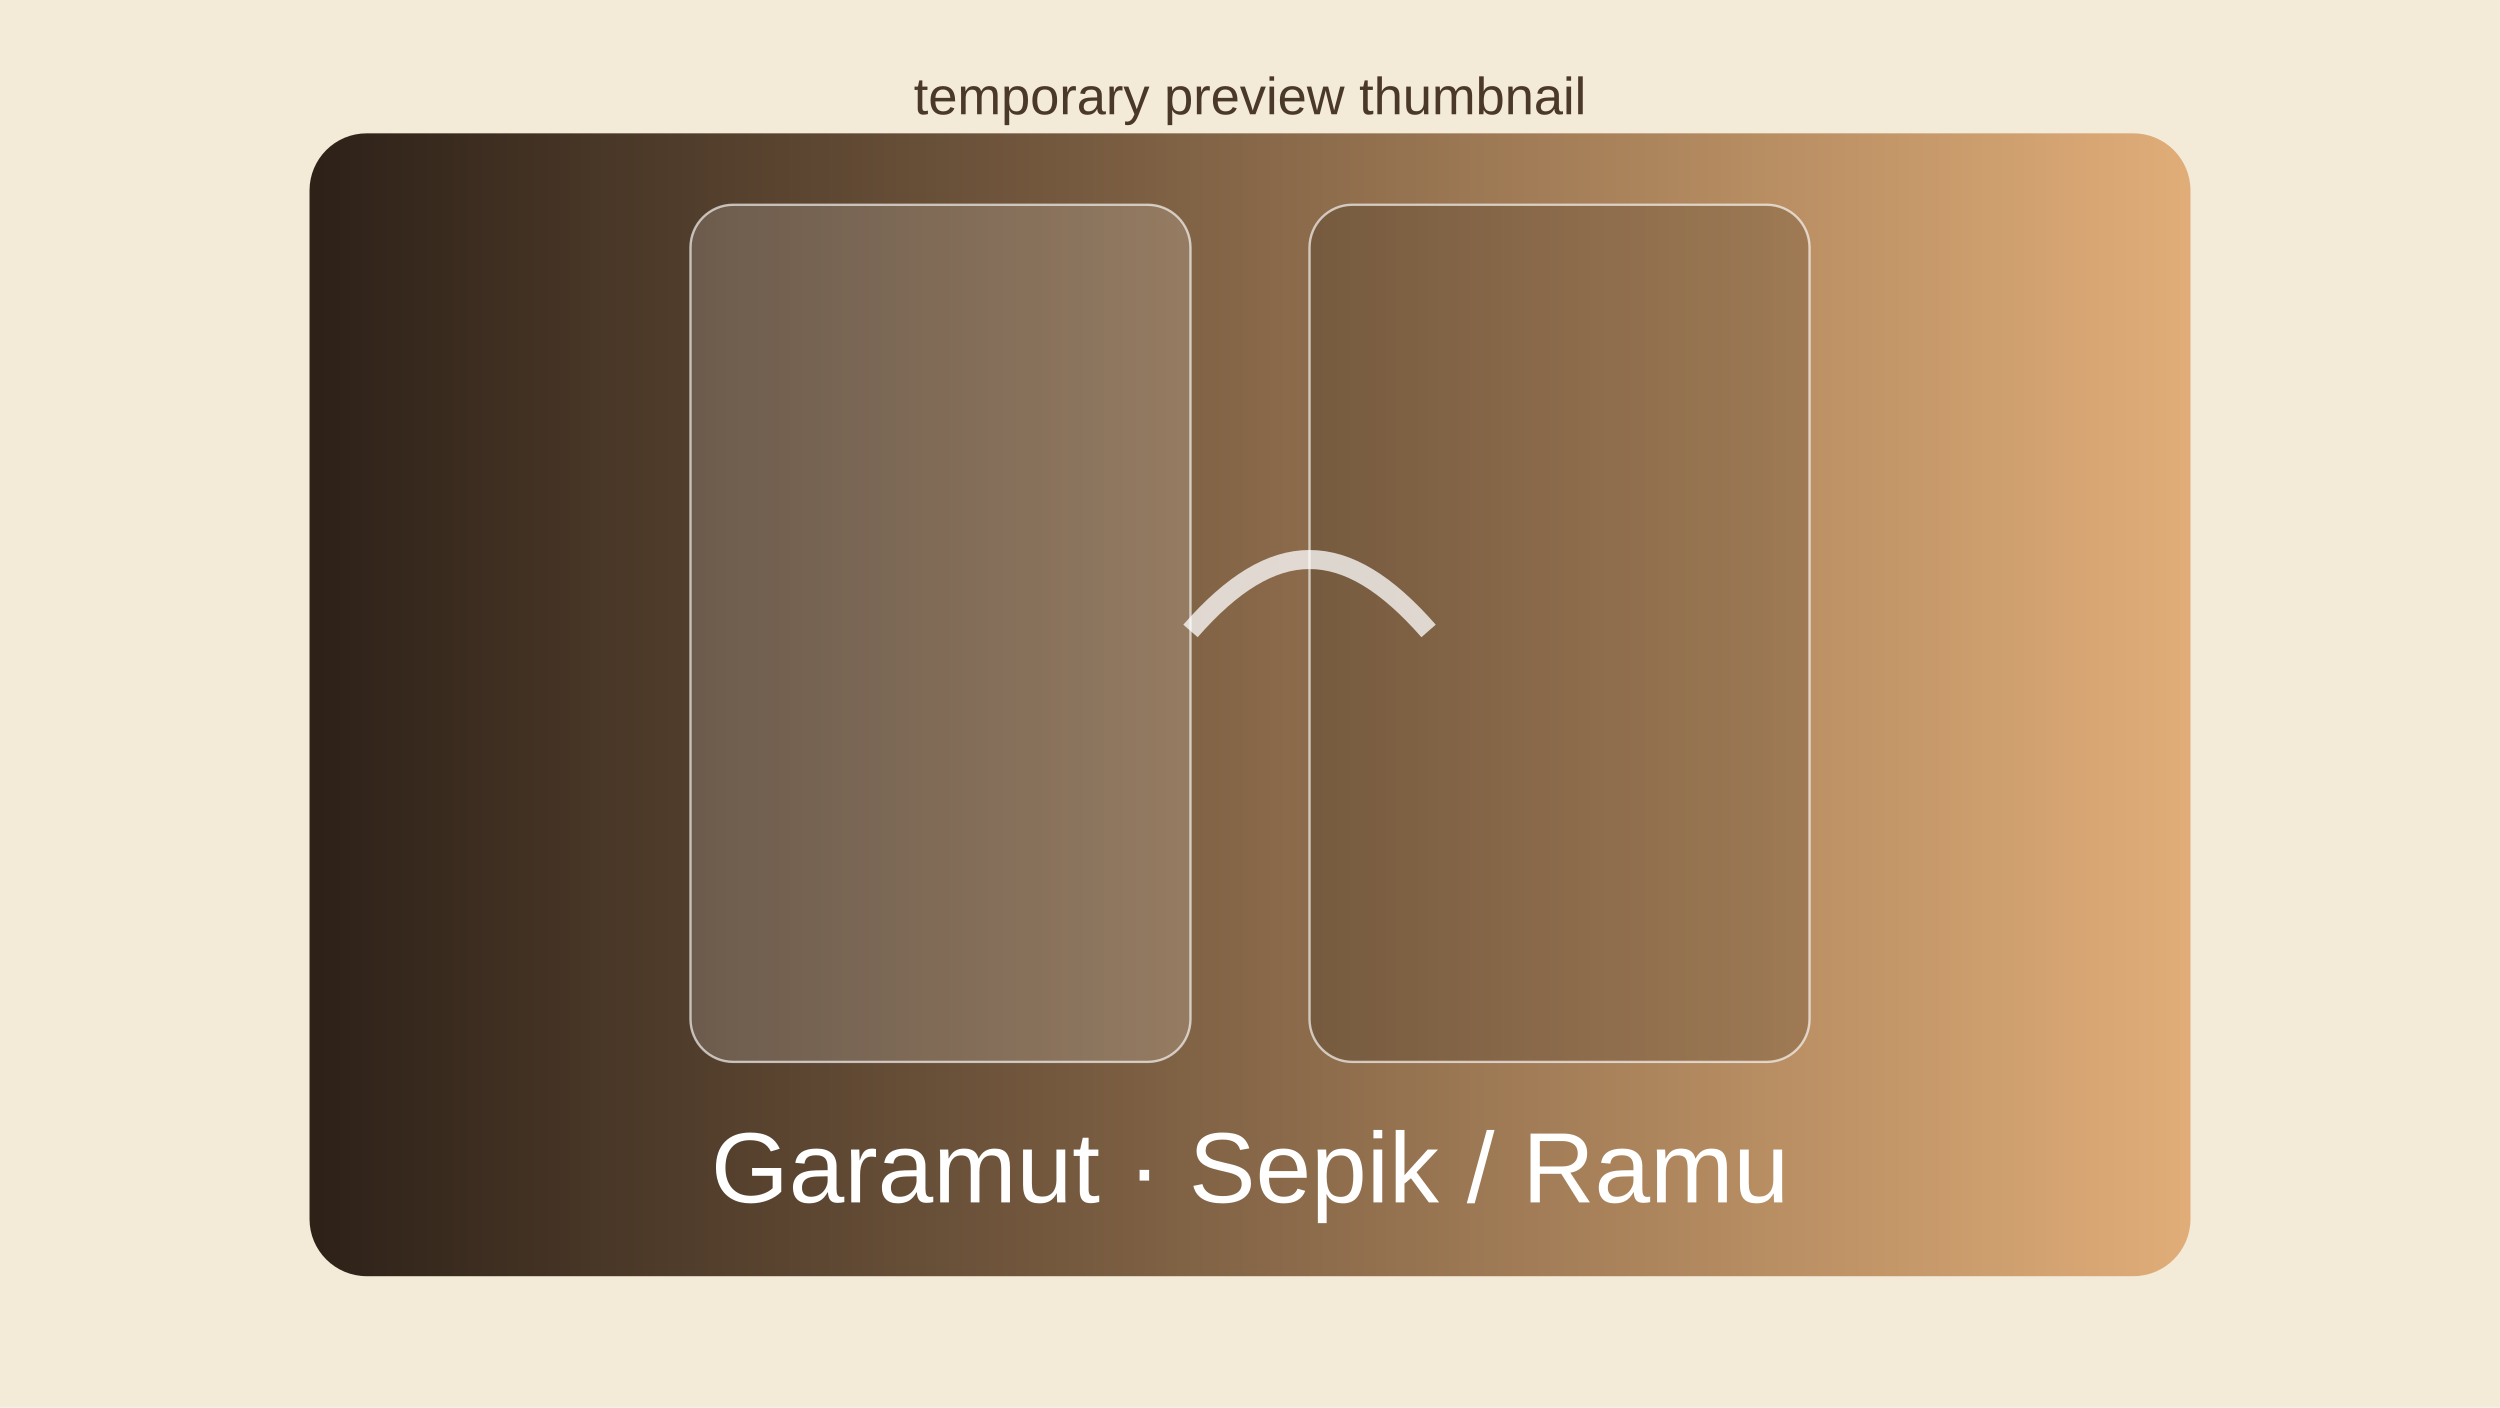
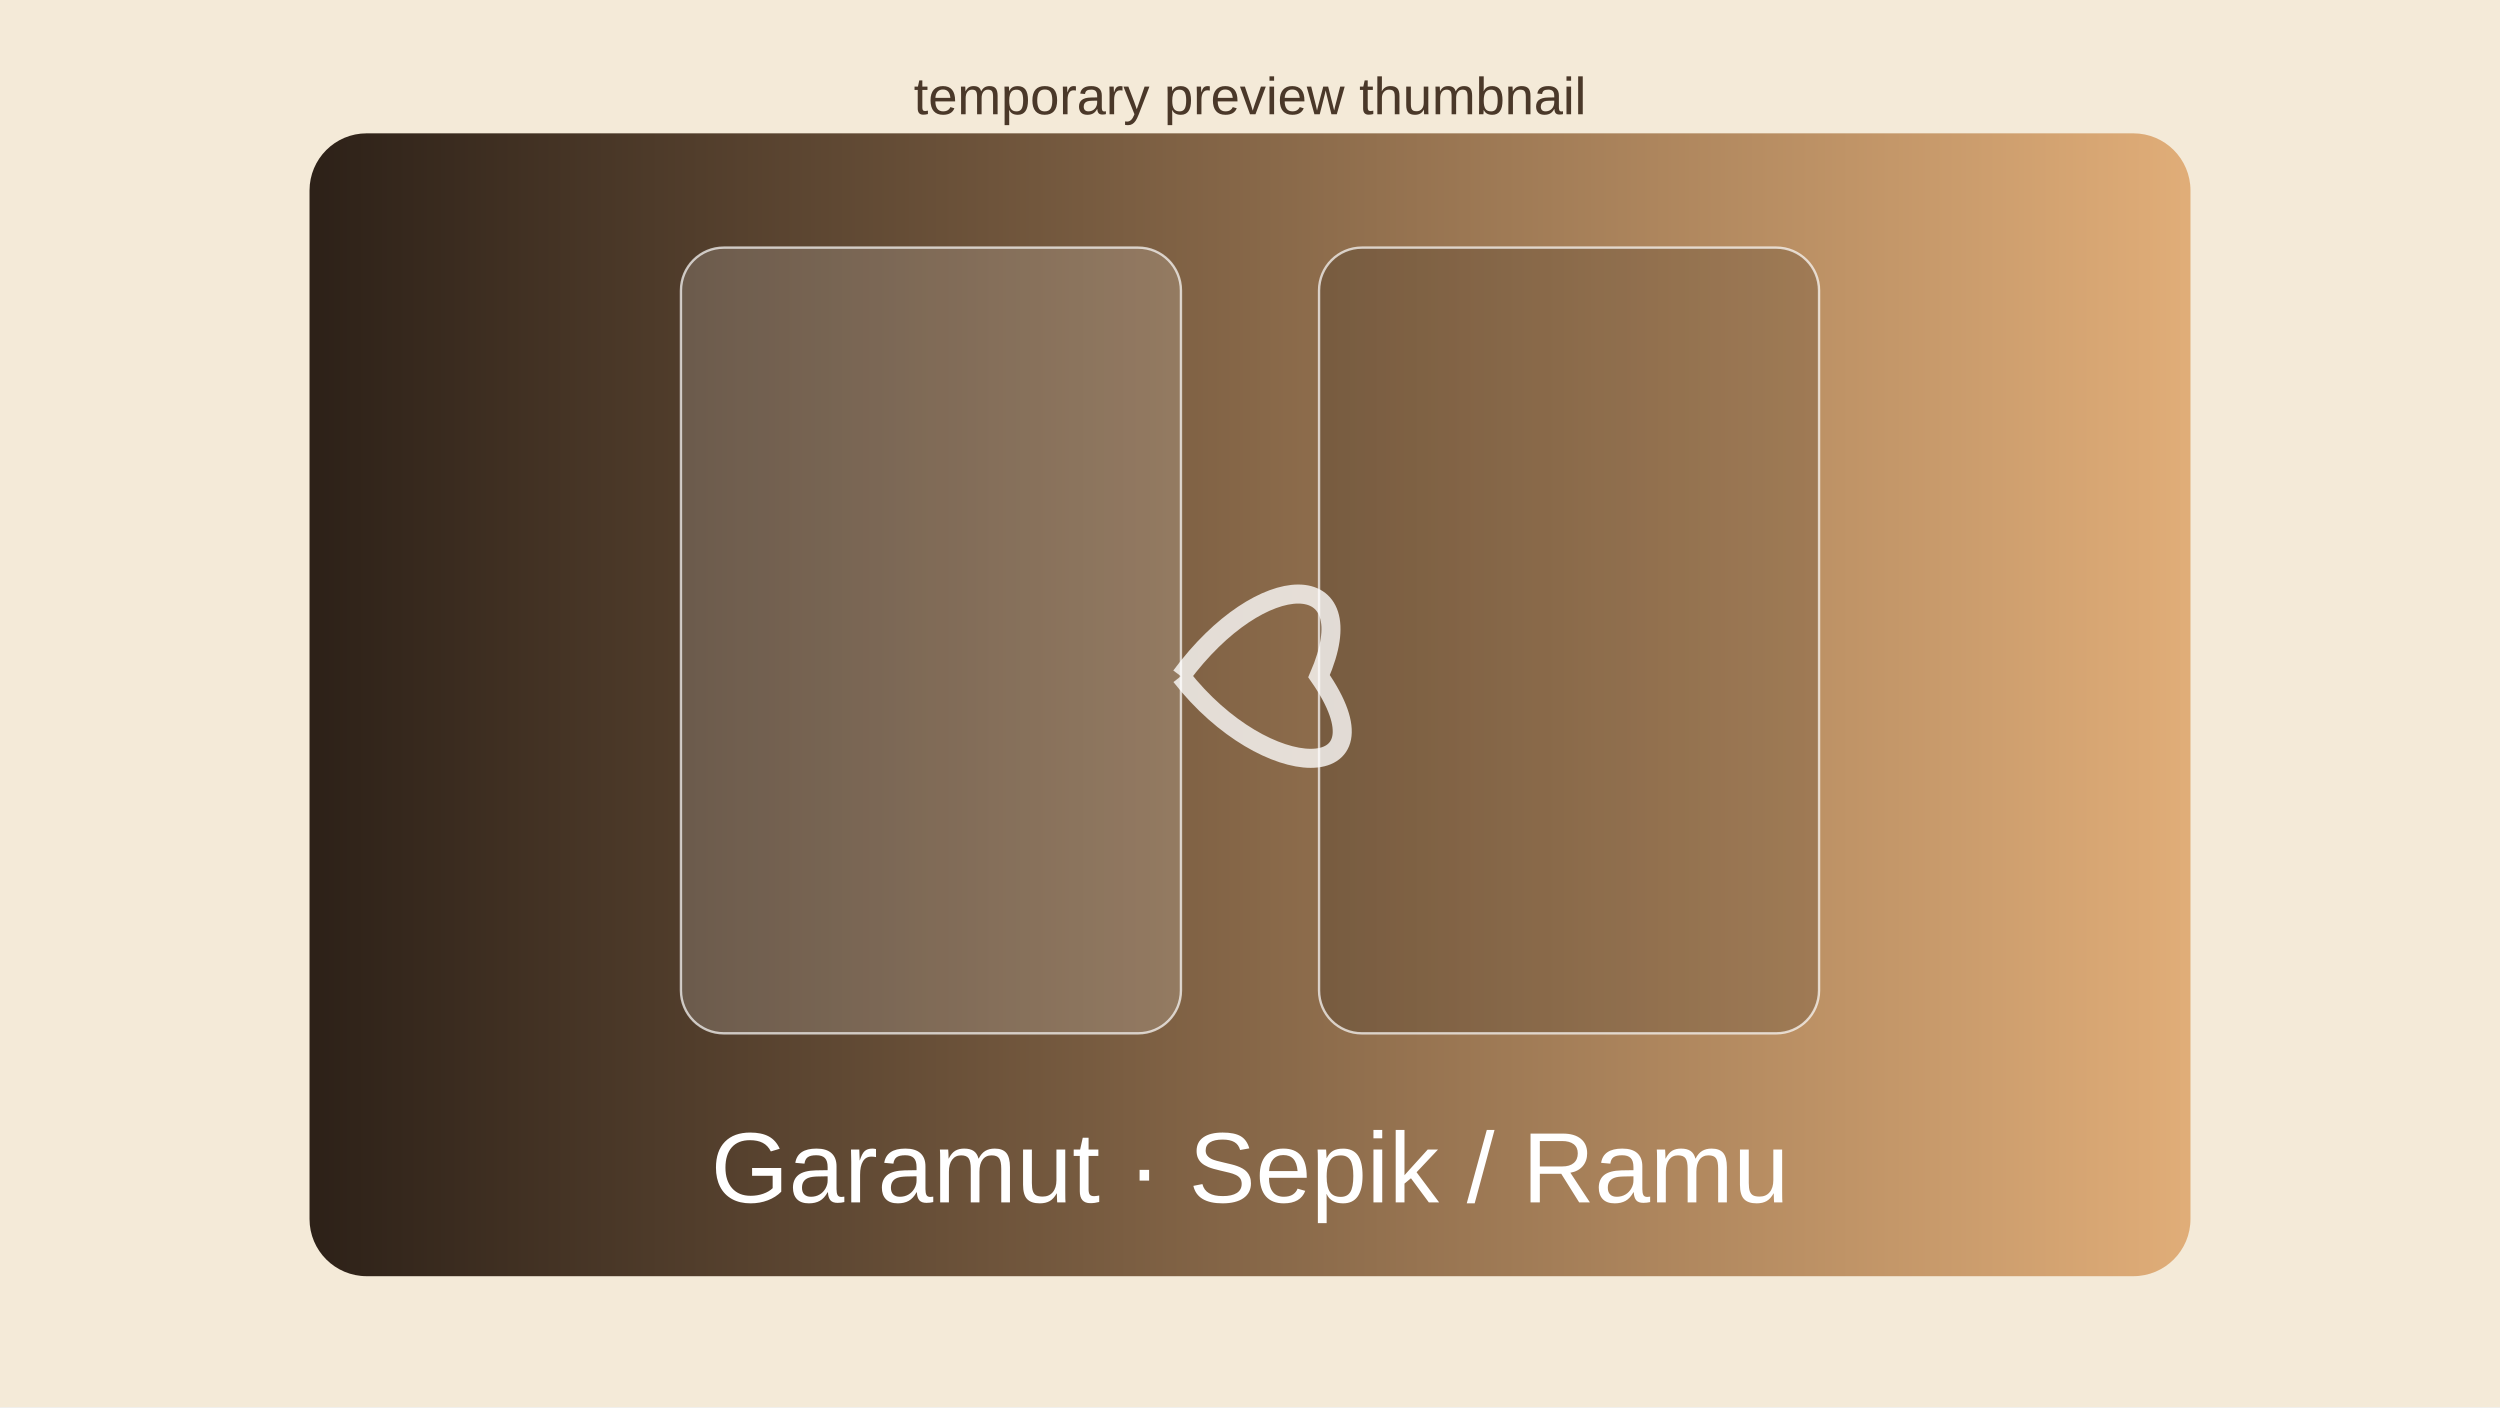
<svg xmlns="http://www.w3.org/2000/svg" viewBox="0 0 1050 591">
  <defs>
    <linearGradient id="g" x1="0" x2="1">
      <stop stop-color="#2d2118" />
      <stop offset="1" stop-color="#e0ad78" />
    </linearGradient>
  </defs>
  <rect width="1050" height="591" fill="#f4ead8" />
  <rect x="130" y="56" width="790" height="480" rx="24" fill="url(#g)" />
-   <rect x="290" y="86" width="210" height="360" rx="18" fill="rgba(255,255,255,.16)" stroke="rgba(255,255,255,.65)" />
-   <rect x="550" y="86" width="210" height="360" rx="18" fill="rgba(0,0,0,.16)" stroke="rgba(255,255,255,.65)" />
-   <path d="M500 265 C535 225 565 225 600 265" fill="none" stroke="rgba(255,255,255,.75)" stroke-width="8" />
+   <rect x="286" y="104" width="210" height="330" rx="18" fill="rgba(255,255,255,.16)" stroke="rgba(255,255,255,.7)" />
+   <rect x="554" y="104" width="210" height="330" rx="18" fill="rgba(0,0,0,.16)" stroke="rgba(255,255,255,.7)" />
+   <path d="M496 284 C530 238 574 238 554 284 C586 330 532 330 496 284" fill="none" stroke="rgba(255,255,255,.78)" stroke-width="8" />
  <text x="525" y="505" text-anchor="middle" font-family="Arial, sans-serif" font-size="42" fill="#fff">Garamut · Sepik / Ramu</text>
  <text x="525" y="48" text-anchor="middle" font-family="Arial, sans-serif" font-size="22" fill="#4a3829">temporary preview thumbnail</text>
</svg>
